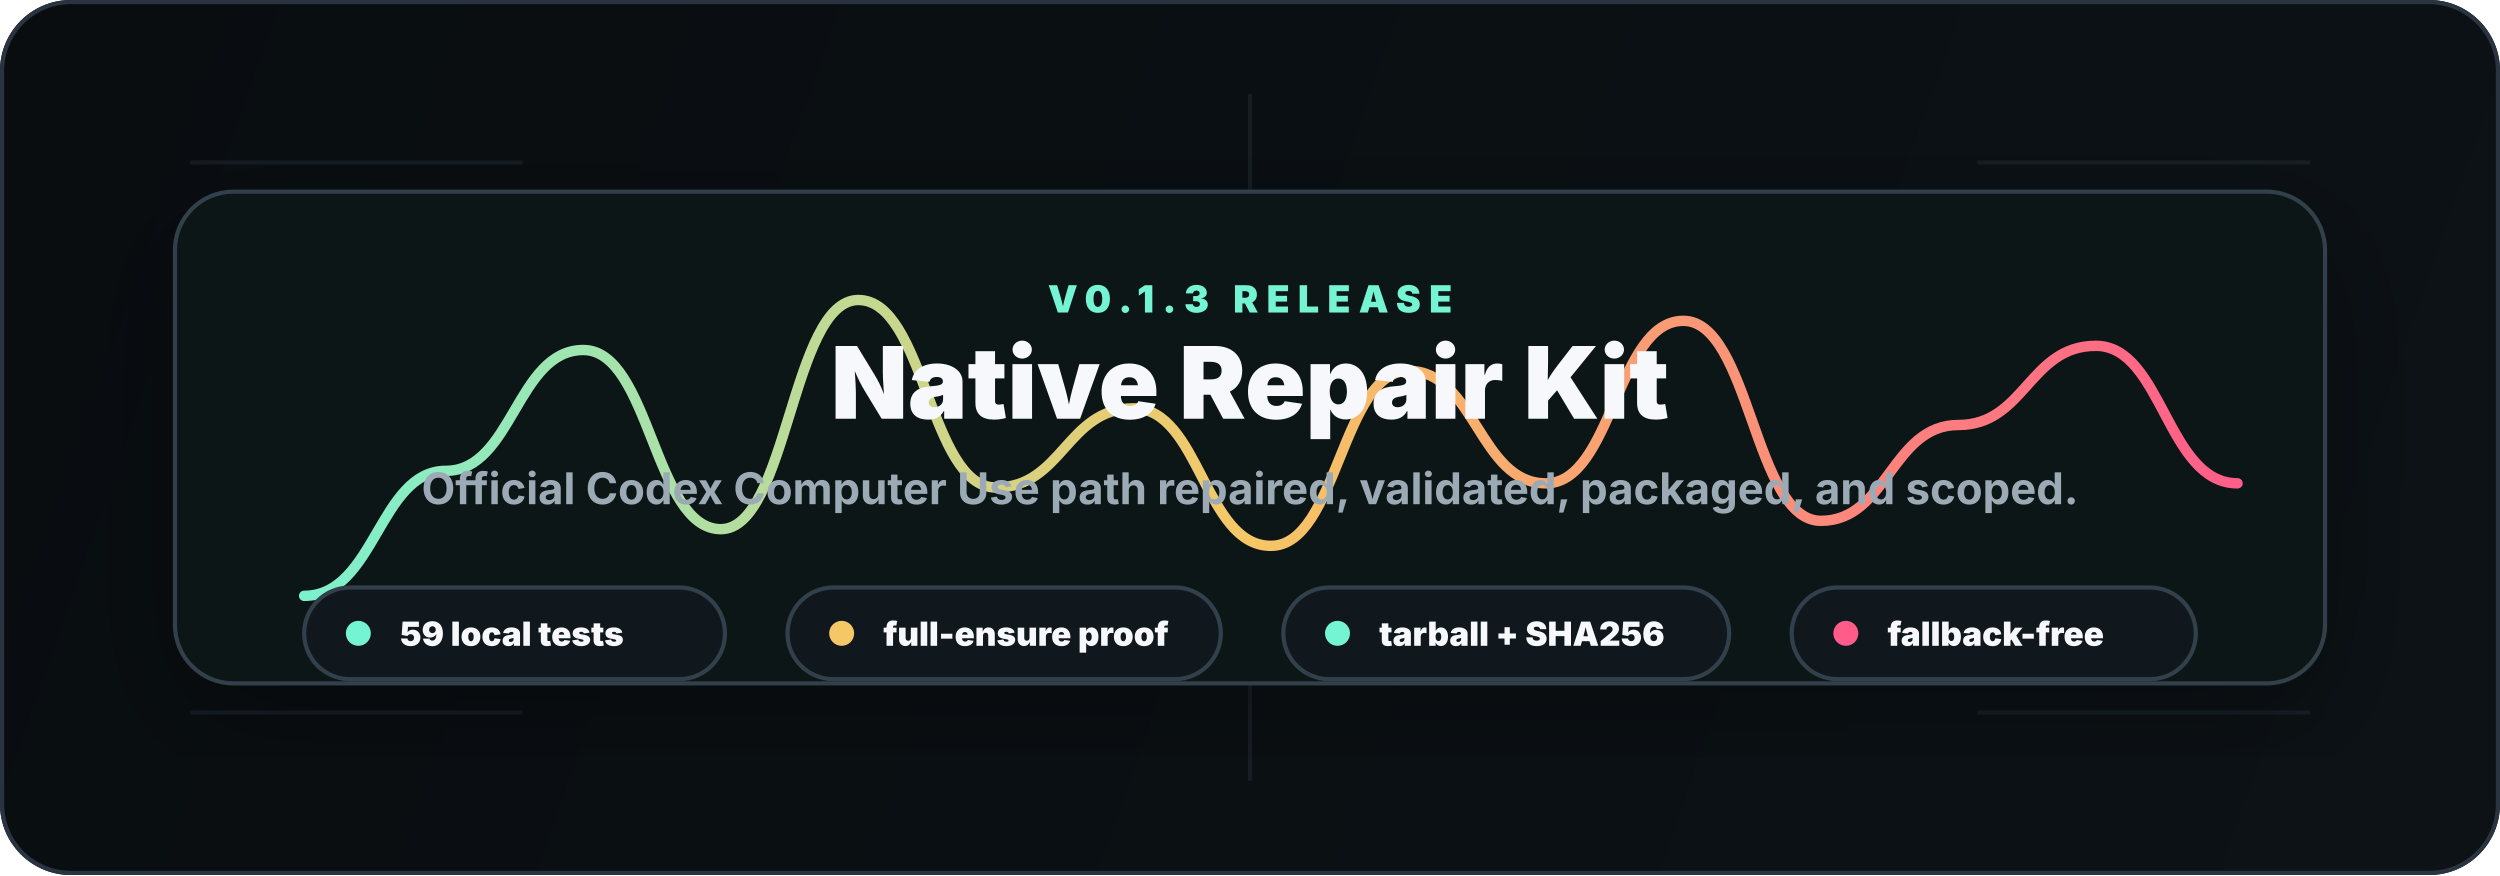
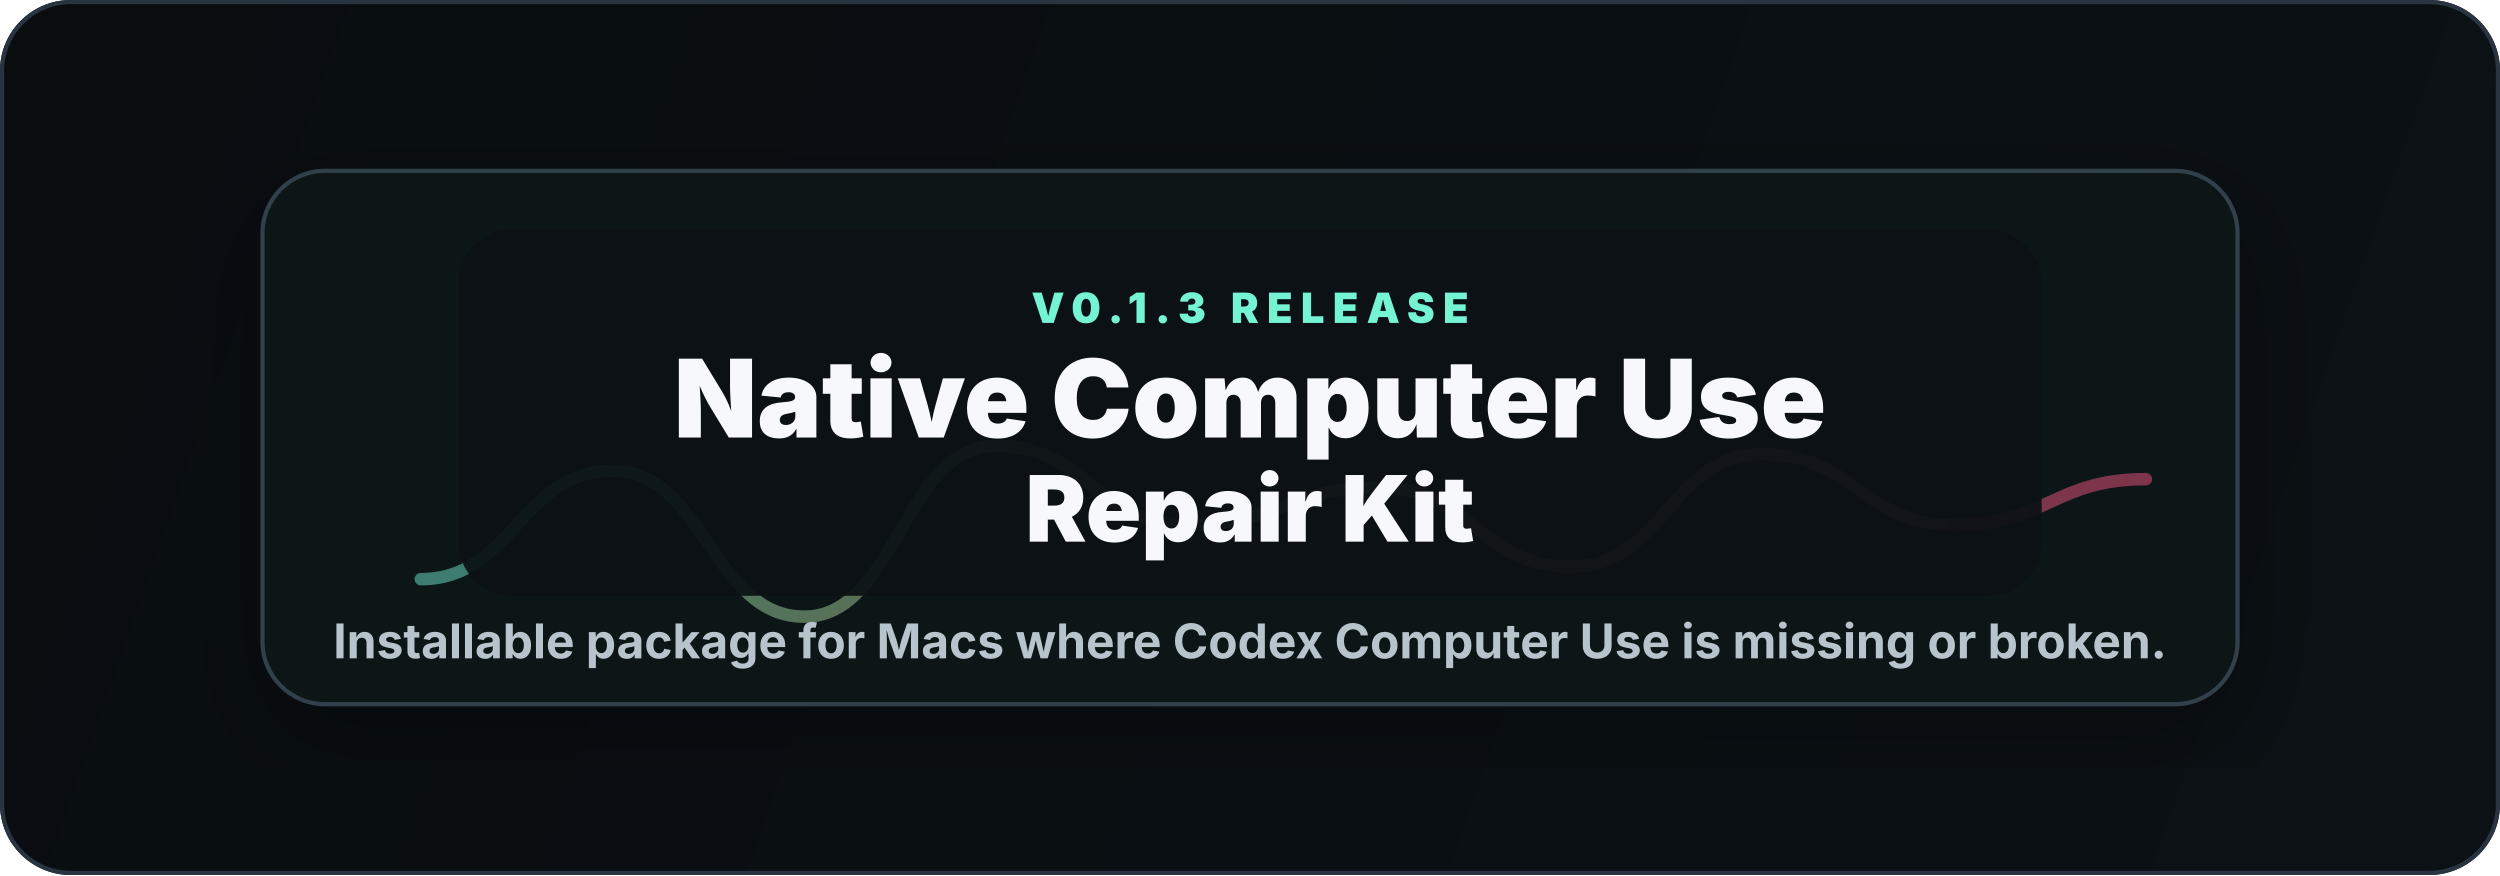
<svg xmlns="http://www.w3.org/2000/svg" width="2400" height="840" viewBox="0 0 1200 420" fill="none" role="img" aria-labelledby="title desc" text-rendering="geometricPrecision">
  <defs>
    <linearGradient id="panel" x1="0" y1="0" x2="1200" y2="420" gradientUnits="userSpaceOnUse">
      <stop stop-color="#090D10" />
-       <stop offset="1" stop-color="#0C1216" />
+       <stop offset="1" stop-color="#0B1115" />
    </linearGradient>
-     <linearGradient id="accent" x1="118" y1="210" x2="1082" y2="210" gradientUnits="userSpaceOnUse">
+     <linearGradient id="accent" x1="220" y1="270" x2="980" y2="270" gradientUnits="userSpaceOnUse">
      <stop stop-color="#75F4D4" />
-       <stop offset="0.5" stop-color="#F6C766" />
+       <stop offset="0.52" stop-color="#F6C766" />
      <stop offset="1" stop-color="#FF5C8A" />
    </linearGradient>
-     <filter id="soft" x="-15%" y="-15%" width="130%" height="130%" color-interpolation-filters="sRGB">
-       <feDropShadow dx="0" dy="18" stdDeviation="28" flood-color="#000000" flood-opacity="0.30" />
+     <filter id="soft" x="-12%" y="-12%" width="124%" height="124%" color-interpolation-filters="sRGB">
+       <feDropShadow dx="0" dy="18" stdDeviation="26" flood-color="#000000" flood-opacity="0.30" />
    </filter>
  </defs>
  <rect width="1200" height="420" rx="34" fill="url(#panel)" />
  <rect x="1" y="1" width="1198" height="418" rx="33" stroke="#2A3440" stroke-width="2" />
-   <g opacity="0.3">
-     <path d="M92 78H250M950 78H1108M92 342H250M950 342H1108" stroke="#31404A" stroke-width="2" stroke-linecap="round" />
-     <path d="M600 46V98M600 322V374" stroke="#31404A" stroke-width="2" stroke-linecap="round" />
+   <g filter="url(#soft)">
+     <rect x="126" y="82" width="948" height="256" rx="30" fill="#0D1418" stroke="#31404A" stroke-width="2" />
+     <path d="M202 278C246 278 250 226 294 226C338 226 342 296 386 296C430 296 434 214 478 214C522 214 526 252 570 252C614 252 618 234 662 234C706 234 710 272 754 272C798 272 802 218 846 218C890 218 894 252 938 252C982 252 986 230 1030 230" stroke="url(#accent)" stroke-width="6" stroke-linecap="round" opacity="0.46" />
  </g>
-   <g filter="url(#soft)">
-     <rect x="84" y="92" width="1032" height="236" rx="28" fill="#0D1418" stroke="#31404A" stroke-width="2" />
-     <path d="M146 286C180 286 182 226 214 226C246 226 248 168 280 168C312 168 314 254 346 254C378 254 380 144 412 144C444 144 446 234 478 234C510 234 512 196 544 196C576 196 578 262 610 262C642 262 644 178 676 178C708 178 710 232 742 232C774 232 776 154 808 154C840 154 842 250 874 250C906 250 908 204 940 204C972 204 974 166 1006 166C1038 166 1040 232 1074 232" stroke="url(#accent)" stroke-width="5" stroke-linecap="round" />
-   </g>
-   <text x="600" y="150" text-anchor="middle" fill="#75F4D4" font-family="Inter, ui-sans-serif, system-ui, -apple-system, BlinkMacSystemFont, Segoe UI, sans-serif" font-size="18" font-weight="850" letter-spacing="4">V0.1.3 RELEASE</text>
-   <text x="600" y="201" text-anchor="middle" fill="#F6F8FB" font-family="Inter, ui-sans-serif, system-ui, -apple-system, BlinkMacSystemFont, Segoe UI, sans-serif" font-size="48" font-weight="900">Native Repair Kit</text>
-   <text x="600" y="242" text-anchor="middle" fill="#9BAAB5" font-family="Inter, ui-sans-serif, system-ui, -apple-system, BlinkMacSystemFont, Segoe UI, sans-serif" font-size="21" font-weight="650">Official Codex Computer Use path repaired, validated, packaged, and scoped.</text>
-   <g font-family="Inter, ui-sans-serif, system-ui, -apple-system, BlinkMacSystemFont, Segoe UI, sans-serif" font-size="16" font-weight="850">
-     <rect x="146" y="282" width="202" height="44" rx="22" fill="#10181D" stroke="#31404A" stroke-width="2" />
-     <circle cx="172" cy="304" r="6" fill="#75F4D4" />
-     <text x="192" y="310" fill="#F6F8FB">59 local tests</text>
-     <rect x="378" y="282" width="208" height="44" rx="22" fill="#10181D" stroke="#31404A" stroke-width="2" />
-     <circle cx="404" cy="304" r="6" fill="#F6C766" />
-     <text x="424" y="310" fill="#F6F8FB">full-ensure proof</text>
-     <rect x="616" y="282" width="214" height="44" rx="22" fill="#10181D" stroke="#31404A" stroke-width="2" />
-     <circle cx="642" cy="304" r="6" fill="#75F4D4" />
-     <text x="662" y="310" fill="#F6F8FB">tarball + SHA256</text>
-     <rect x="860" y="282" width="194" height="44" rx="22" fill="#10181D" stroke="#31404A" stroke-width="2" />
-     <circle cx="886" cy="304" r="6" fill="#FF5C8A" />
-     <text x="906" y="310" fill="#F6F8FB">fallback-free</text>
-   </g>
+   <rect x="220" y="110" width="760" height="176" rx="26" fill="#0B1115" opacity="0.94" />
+   <text x="600" y="155" text-anchor="middle" fill="#75F4D4" font-family="Inter, ui-sans-serif, system-ui, -apple-system, BlinkMacSystemFont, Segoe UI, sans-serif" font-size="20" font-weight="850" letter-spacing="4">V0.1.3 RELEASE</text>
+   <text x="600" y="210" text-anchor="middle" fill="#F6F8FB" font-family="Inter, ui-sans-serif, system-ui, -apple-system, BlinkMacSystemFont, Segoe UI, sans-serif" font-size="52" font-weight="900">Native Computer Use</text>
+   <text x="600" y="260" text-anchor="middle" fill="#F6F8FB" font-family="Inter, ui-sans-serif, system-ui, -apple-system, BlinkMacSystemFont, Segoe UI, sans-serif" font-size="44" font-weight="900">Repair Kit</text>
+   <text x="600" y="316" text-anchor="middle" fill="#B8C4CC" font-family="Inter, ui-sans-serif, system-ui, -apple-system, BlinkMacSystemFont, Segoe UI, sans-serif" font-size="23" font-weight="700">Installable package for Macs where Codex Computer Use is missing or broken.</text>
</svg>
